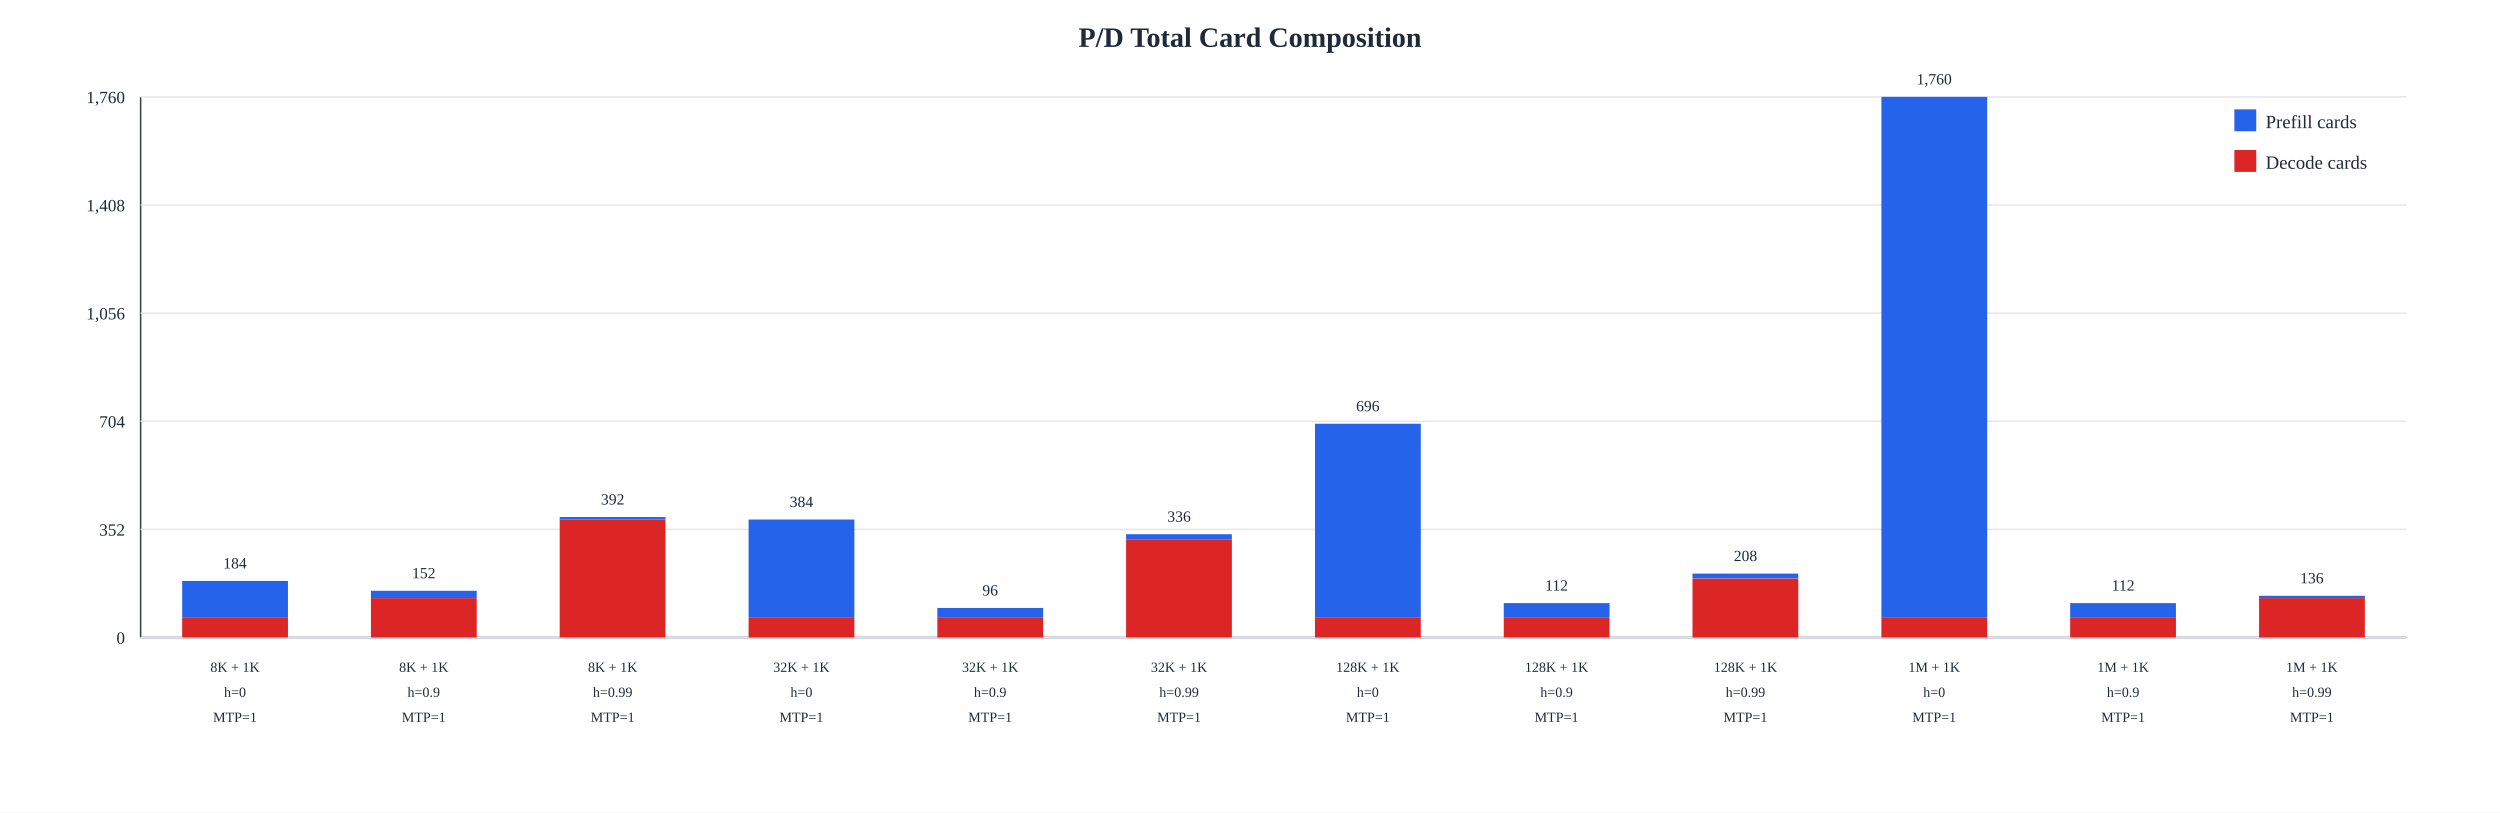
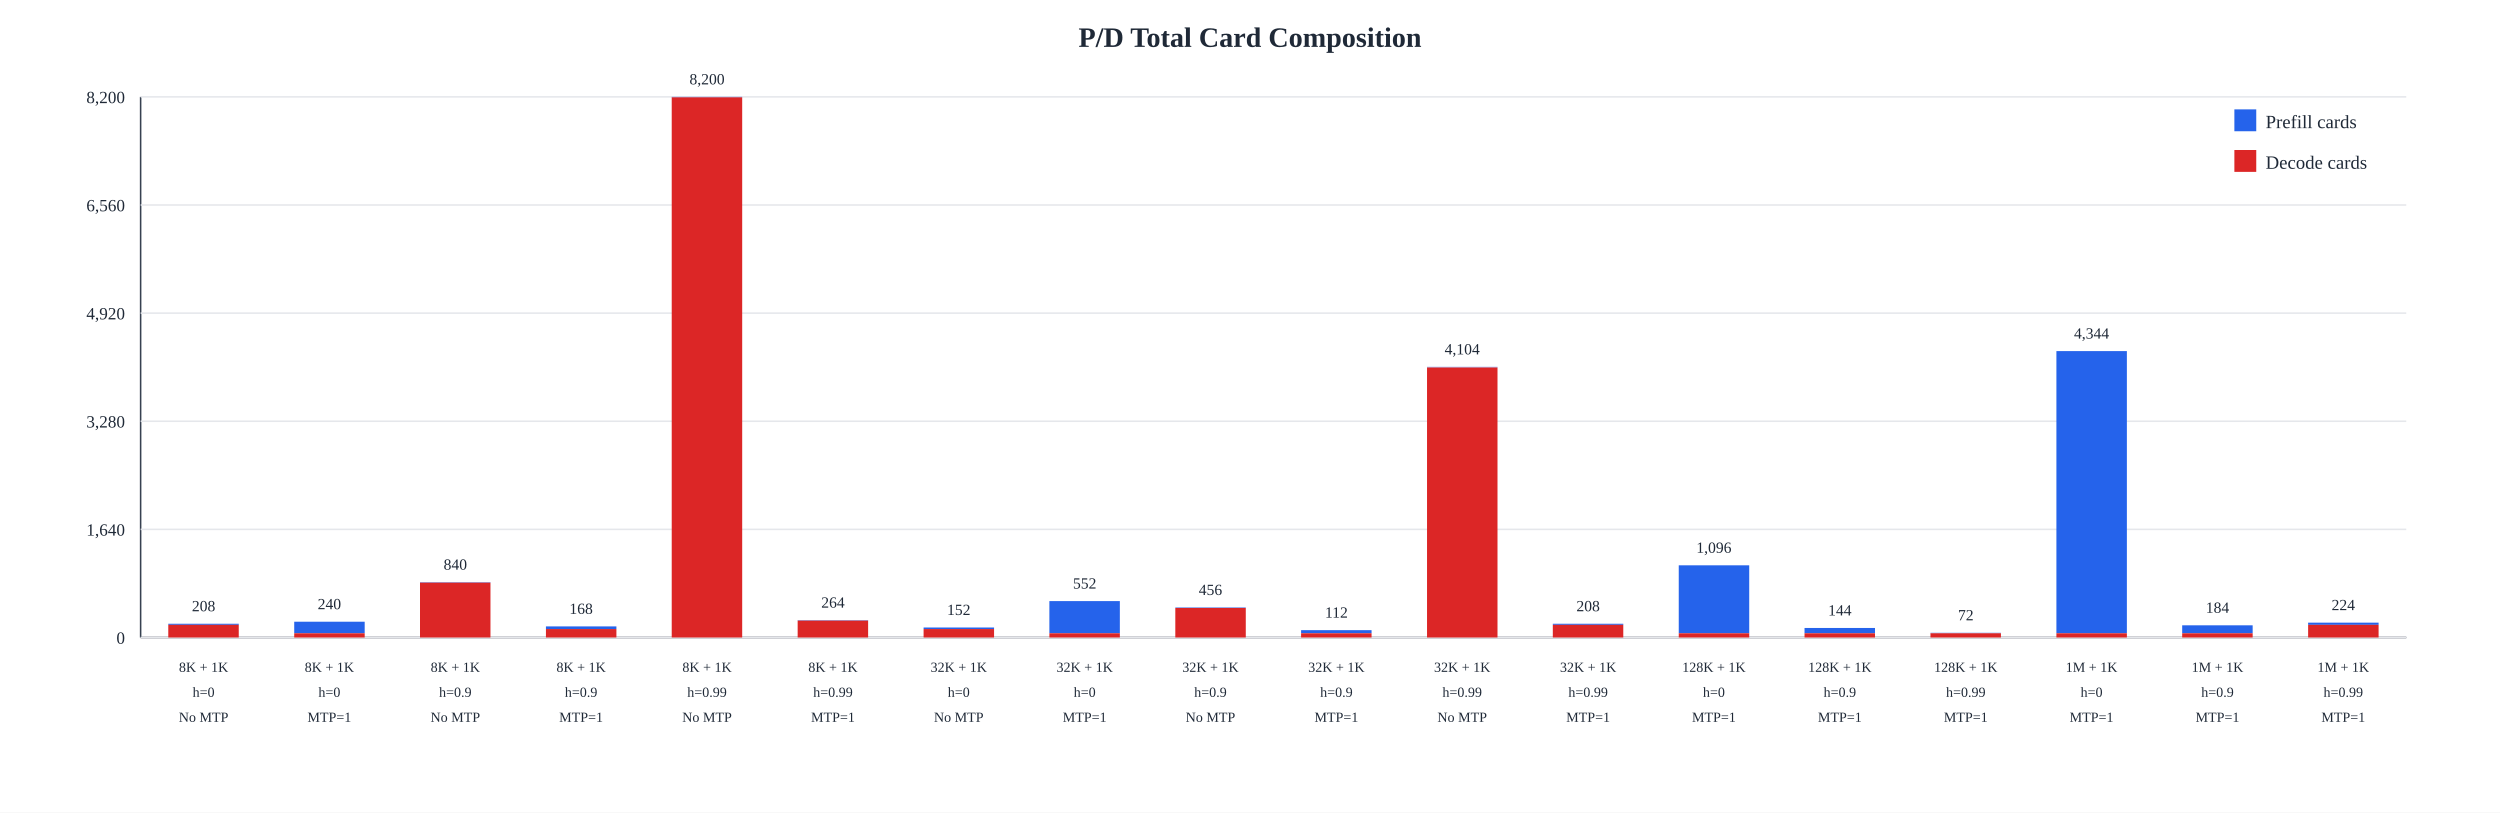
<svg xmlns="http://www.w3.org/2000/svg" width="1600" height="520" viewBox="0 0 1600 520">
  <rect width="100%" height="100%" fill="#ffffff" />
  <text x="800.0" y="30.0" font-size="18" font-weight="700" text-anchor="middle" fill="#1f2937">P/D Total Card Composition</text>
  <line x1="90" y1="62" x2="90" y2="408" stroke="#374151" />
  <line x1="90" y1="408" x2="1540" y2="408" stroke="#374151" />
  <line x1="90" y1="408.0" x2="1540" y2="408.0" stroke="#e5e7eb" />
  <text x="80.0" y="412.0" font-size="11" font-weight="400" text-anchor="end" fill="#1f2937">0</text>
  <line x1="90" y1="338.8" x2="1540" y2="338.8" stroke="#e5e7eb" />
-   <text x="80.0" y="342.8" font-size="11" font-weight="400" text-anchor="end" fill="#1f2937">352</text>
+   <text x="80.0" y="342.8" font-size="11" font-weight="400" text-anchor="end" fill="#1f2937">1,640</text>
  <line x1="90" y1="269.6" x2="1540" y2="269.6" stroke="#e5e7eb" />
-   <text x="80.0" y="273.6" font-size="11" font-weight="400" text-anchor="end" fill="#1f2937">704</text>
+   <text x="80.0" y="273.6" font-size="11" font-weight="400" text-anchor="end" fill="#1f2937">3,280</text>
  <line x1="90" y1="200.4" x2="1540" y2="200.4" stroke="#e5e7eb" />
-   <text x="80.0" y="204.4" font-size="11" font-weight="400" text-anchor="end" fill="#1f2937">1,056</text>
+   <text x="80.0" y="204.4" font-size="11" font-weight="400" text-anchor="end" fill="#1f2937">4,920</text>
  <line x1="90" y1="131.2" x2="1540" y2="131.2" stroke="#e5e7eb" />
-   <text x="80.0" y="135.2" font-size="11" font-weight="400" text-anchor="end" fill="#1f2937">1,408</text>
+   <text x="80.0" y="135.2" font-size="11" font-weight="400" text-anchor="end" fill="#1f2937">6,560</text>
  <line x1="90" y1="62.0" x2="1540" y2="62.0" stroke="#e5e7eb" />
-   <text x="80.0" y="66.0" font-size="11" font-weight="400" text-anchor="end" fill="#1f2937">1,760</text>
-   <rect x="116.6" y="371.8" width="67.7" height="23.6" fill="#2563eb" />
-   <rect x="116.6" y="395.4" width="67.7" height="12.6" fill="#dc2626" />
-   <text x="150.4" y="363.8" font-size="10" font-weight="400" text-anchor="middle" fill="#1f2937">184</text>
-   <text x="150.4" y="430.0" font-size="9" font-weight="400" text-anchor="middle" fill="#1f2937">8K + 1K</text>
-   <text x="150.4" y="446.0" font-size="9" font-weight="400" text-anchor="middle" fill="#1f2937">h=0</text>
-   <text x="150.4" y="462.0" font-size="9" font-weight="400" text-anchor="middle" fill="#1f2937">MTP=1</text>
-   <rect x="237.4" y="378.1" width="67.7" height="4.7" fill="#2563eb" />
-   <rect x="237.4" y="382.8" width="67.7" height="25.2" fill="#dc2626" />
-   <text x="271.2" y="370.1" font-size="10" font-weight="400" text-anchor="middle" fill="#1f2937">152</text>
-   <text x="271.2" y="430.0" font-size="9" font-weight="400" text-anchor="middle" fill="#1f2937">8K + 1K</text>
-   <text x="271.2" y="446.0" font-size="9" font-weight="400" text-anchor="middle" fill="#1f2937">h=0.9</text>
-   <text x="271.2" y="462.0" font-size="9" font-weight="400" text-anchor="middle" fill="#1f2937">MTP=1</text>
-   <rect x="358.2" y="330.9" width="67.7" height="1.6" fill="#2563eb" />
-   <rect x="358.2" y="332.5" width="67.7" height="75.5" fill="#dc2626" />
-   <text x="392.1" y="322.9" font-size="10" font-weight="400" text-anchor="middle" fill="#1f2937">392</text>
-   <text x="392.1" y="430.0" font-size="9" font-weight="400" text-anchor="middle" fill="#1f2937">8K + 1K</text>
-   <text x="392.1" y="446.0" font-size="9" font-weight="400" text-anchor="middle" fill="#1f2937">h=0.99</text>
-   <text x="392.1" y="462.0" font-size="9" font-weight="400" text-anchor="middle" fill="#1f2937">MTP=1</text>
-   <rect x="479.1" y="332.5" width="67.7" height="62.9" fill="#2563eb" />
-   <rect x="479.1" y="395.4" width="67.7" height="12.6" fill="#dc2626" />
-   <text x="512.9" y="324.5" font-size="10" font-weight="400" text-anchor="middle" fill="#1f2937">384</text>
-   <text x="512.9" y="430.0" font-size="9" font-weight="400" text-anchor="middle" fill="#1f2937">32K + 1K</text>
-   <text x="512.9" y="446.0" font-size="9" font-weight="400" text-anchor="middle" fill="#1f2937">h=0</text>
-   <text x="512.9" y="462.0" font-size="9" font-weight="400" text-anchor="middle" fill="#1f2937">MTP=1</text>
-   <rect x="599.9" y="389.1" width="67.7" height="6.3" fill="#2563eb" />
-   <rect x="599.9" y="395.4" width="67.7" height="12.6" fill="#dc2626" />
-   <text x="633.7" y="381.1" font-size="10" font-weight="400" text-anchor="middle" fill="#1f2937">96</text>
-   <text x="633.7" y="430.0" font-size="9" font-weight="400" text-anchor="middle" fill="#1f2937">32K + 1K</text>
-   <text x="633.7" y="446.0" font-size="9" font-weight="400" text-anchor="middle" fill="#1f2937">h=0.9</text>
-   <text x="633.7" y="462.0" font-size="9" font-weight="400" text-anchor="middle" fill="#1f2937">MTP=1</text>
-   <rect x="720.7" y="341.9" width="67.7" height="3.1" fill="#2563eb" />
-   <rect x="720.7" y="345.1" width="67.7" height="62.9" fill="#dc2626" />
-   <text x="754.6" y="333.9" font-size="10" font-weight="400" text-anchor="middle" fill="#1f2937">336</text>
-   <text x="754.6" y="430.0" font-size="9" font-weight="400" text-anchor="middle" fill="#1f2937">32K + 1K</text>
-   <text x="754.6" y="446.0" font-size="9" font-weight="400" text-anchor="middle" fill="#1f2937">h=0.99</text>
-   <text x="754.6" y="462.0" font-size="9" font-weight="400" text-anchor="middle" fill="#1f2937">MTP=1</text>
-   <rect x="841.6" y="271.2" width="67.7" height="124.2" fill="#2563eb" />
-   <rect x="841.6" y="395.4" width="67.7" height="12.6" fill="#dc2626" />
-   <text x="875.4" y="263.2" font-size="10" font-weight="400" text-anchor="middle" fill="#1f2937">696</text>
-   <text x="875.4" y="430.0" font-size="9" font-weight="400" text-anchor="middle" fill="#1f2937">128K + 1K</text>
-   <text x="875.4" y="446.0" font-size="9" font-weight="400" text-anchor="middle" fill="#1f2937">h=0</text>
-   <text x="875.4" y="462.0" font-size="9" font-weight="400" text-anchor="middle" fill="#1f2937">MTP=1</text>
-   <rect x="962.4" y="386.0" width="67.7" height="9.4" fill="#2563eb" />
-   <rect x="962.4" y="395.4" width="67.7" height="12.6" fill="#dc2626" />
-   <text x="996.2" y="378.0" font-size="10" font-weight="400" text-anchor="middle" fill="#1f2937">112</text>
-   <text x="996.2" y="430.0" font-size="9" font-weight="400" text-anchor="middle" fill="#1f2937">128K + 1K</text>
-   <text x="996.2" y="446.0" font-size="9" font-weight="400" text-anchor="middle" fill="#1f2937">h=0.9</text>
-   <text x="996.2" y="462.0" font-size="9" font-weight="400" text-anchor="middle" fill="#1f2937">MTP=1</text>
-   <rect x="1083.2" y="367.1" width="67.7" height="3.1" fill="#2563eb" />
-   <rect x="1083.2" y="370.3" width="67.7" height="37.7" fill="#dc2626" />
-   <text x="1117.1" y="359.1" font-size="10" font-weight="400" text-anchor="middle" fill="#1f2937">208</text>
-   <text x="1117.1" y="430.0" font-size="9" font-weight="400" text-anchor="middle" fill="#1f2937">128K + 1K</text>
-   <text x="1117.1" y="446.0" font-size="9" font-weight="400" text-anchor="middle" fill="#1f2937">h=0.99</text>
-   <text x="1117.1" y="462.0" font-size="9" font-weight="400" text-anchor="middle" fill="#1f2937">MTP=1</text>
-   <rect x="1204.1" y="62.0" width="67.7" height="333.4" fill="#2563eb" />
-   <rect x="1204.1" y="395.4" width="67.7" height="12.6" fill="#dc2626" />
-   <text x="1237.9" y="54.0" font-size="10" font-weight="400" text-anchor="middle" fill="#1f2937">1,760</text>
-   <text x="1237.9" y="430.0" font-size="9" font-weight="400" text-anchor="middle" fill="#1f2937">1M + 1K</text>
-   <text x="1237.9" y="446.0" font-size="9" font-weight="400" text-anchor="middle" fill="#1f2937">h=0</text>
-   <text x="1237.9" y="462.0" font-size="9" font-weight="400" text-anchor="middle" fill="#1f2937">MTP=1</text>
-   <rect x="1324.9" y="386.0" width="67.7" height="9.4" fill="#2563eb" />
-   <rect x="1324.9" y="395.4" width="67.7" height="12.6" fill="#dc2626" />
-   <text x="1358.8" y="378.0" font-size="10" font-weight="400" text-anchor="middle" fill="#1f2937">112</text>
-   <text x="1358.8" y="430.0" font-size="9" font-weight="400" text-anchor="middle" fill="#1f2937">1M + 1K</text>
-   <text x="1358.8" y="446.0" font-size="9" font-weight="400" text-anchor="middle" fill="#1f2937">h=0.9</text>
-   <text x="1358.8" y="462.0" font-size="9" font-weight="400" text-anchor="middle" fill="#1f2937">MTP=1</text>
-   <rect x="1445.8" y="381.3" width="67.7" height="1.6" fill="#2563eb" />
-   <rect x="1445.8" y="382.8" width="67.7" height="25.2" fill="#dc2626" />
-   <text x="1479.6" y="373.3" font-size="10" font-weight="400" text-anchor="middle" fill="#1f2937">136</text>
-   <text x="1479.6" y="430.0" font-size="9" font-weight="400" text-anchor="middle" fill="#1f2937">1M + 1K</text>
-   <text x="1479.6" y="446.0" font-size="9" font-weight="400" text-anchor="middle" fill="#1f2937">h=0.99</text>
-   <text x="1479.6" y="462.0" font-size="9" font-weight="400" text-anchor="middle" fill="#1f2937">MTP=1</text>
+   <text x="80.0" y="66.0" font-size="11" font-weight="400" text-anchor="end" fill="#1f2937">8,200</text>
+   <rect x="107.7" y="399.2" width="45.1" height="0.7" fill="#2563eb" />
+   <rect x="107.7" y="399.9" width="45.1" height="8.1" fill="#dc2626" />
+   <text x="130.3" y="391.2" font-size="10" font-weight="400" text-anchor="middle" fill="#1f2937">208</text>
+   <text x="130.3" y="430.0" font-size="9" font-weight="400" text-anchor="middle" fill="#1f2937">8K + 1K</text>
+   <text x="130.3" y="446.0" font-size="9" font-weight="400" text-anchor="middle" fill="#1f2937">h=0</text>
+   <text x="130.3" y="462.0" font-size="9" font-weight="400" text-anchor="middle" fill="#1f2937">No MTP</text>
+   <rect x="188.3" y="397.9" width="45.1" height="7.4" fill="#2563eb" />
+   <rect x="188.3" y="405.3" width="45.1" height="2.7" fill="#dc2626" />
+   <text x="210.8" y="389.9" font-size="10" font-weight="400" text-anchor="middle" fill="#1f2937">240</text>
+   <text x="210.8" y="430.0" font-size="9" font-weight="400" text-anchor="middle" fill="#1f2937">8K + 1K</text>
+   <text x="210.8" y="446.0" font-size="9" font-weight="400" text-anchor="middle" fill="#1f2937">h=0</text>
+   <text x="210.8" y="462.0" font-size="9" font-weight="400" text-anchor="middle" fill="#1f2937">MTP=1</text>
+   <rect x="268.8" y="372.6" width="45.1" height="0.3" fill="#2563eb" />
+   <rect x="268.8" y="372.9" width="45.1" height="35.1" fill="#dc2626" />
+   <text x="291.4" y="364.6" font-size="10" font-weight="400" text-anchor="middle" fill="#1f2937">840</text>
+   <text x="291.4" y="430.0" font-size="9" font-weight="400" text-anchor="middle" fill="#1f2937">8K + 1K</text>
+   <text x="291.4" y="446.0" font-size="9" font-weight="400" text-anchor="middle" fill="#1f2937">h=0.9</text>
+   <text x="291.4" y="462.0" font-size="9" font-weight="400" text-anchor="middle" fill="#1f2937">No MTP</text>
+   <rect x="349.4" y="400.9" width="45.1" height="1.7" fill="#2563eb" />
+   <rect x="349.4" y="402.6" width="45.1" height="5.4" fill="#dc2626" />
+   <text x="371.9" y="392.9" font-size="10" font-weight="400" text-anchor="middle" fill="#1f2937">168</text>
+   <text x="371.9" y="430.0" font-size="9" font-weight="400" text-anchor="middle" fill="#1f2937">8K + 1K</text>
+   <text x="371.9" y="446.0" font-size="9" font-weight="400" text-anchor="middle" fill="#1f2937">h=0.9</text>
+   <text x="371.9" y="462.0" font-size="9" font-weight="400" text-anchor="middle" fill="#1f2937">MTP=1</text>
+   <rect x="429.9" y="62.0" width="45.1" height="0.3" fill="#2563eb" />
+   <rect x="429.9" y="62.3" width="45.1" height="345.7" fill="#dc2626" />
+   <text x="452.5" y="54.0" font-size="10" font-weight="400" text-anchor="middle" fill="#1f2937">8,200</text>
+   <text x="452.5" y="430.0" font-size="9" font-weight="400" text-anchor="middle" fill="#1f2937">8K + 1K</text>
+   <text x="452.5" y="446.0" font-size="9" font-weight="400" text-anchor="middle" fill="#1f2937">h=0.99</text>
+   <text x="452.5" y="462.0" font-size="9" font-weight="400" text-anchor="middle" fill="#1f2937">No MTP</text>
+   <rect x="510.5" y="396.9" width="45.1" height="0.3" fill="#2563eb" />
+   <rect x="510.5" y="397.2" width="45.1" height="10.8" fill="#dc2626" />
+   <text x="533.1" y="388.9" font-size="10" font-weight="400" text-anchor="middle" fill="#1f2937">264</text>
+   <text x="533.1" y="430.0" font-size="9" font-weight="400" text-anchor="middle" fill="#1f2937">8K + 1K</text>
+   <text x="533.1" y="446.0" font-size="9" font-weight="400" text-anchor="middle" fill="#1f2937">h=0.99</text>
+   <text x="533.1" y="462.0" font-size="9" font-weight="400" text-anchor="middle" fill="#1f2937">MTP=1</text>
+   <rect x="591.1" y="401.6" width="45.1" height="1.0" fill="#2563eb" />
+   <rect x="591.1" y="402.6" width="45.1" height="5.4" fill="#dc2626" />
+   <text x="613.6" y="393.6" font-size="10" font-weight="400" text-anchor="middle" fill="#1f2937">152</text>
+   <text x="613.6" y="430.0" font-size="9" font-weight="400" text-anchor="middle" fill="#1f2937">32K + 1K</text>
+   <text x="613.6" y="446.0" font-size="9" font-weight="400" text-anchor="middle" fill="#1f2937">h=0</text>
+   <text x="613.6" y="462.0" font-size="9" font-weight="400" text-anchor="middle" fill="#1f2937">No MTP</text>
+   <rect x="671.6" y="384.7" width="45.1" height="20.6" fill="#2563eb" />
+   <rect x="671.6" y="405.3" width="45.1" height="2.7" fill="#dc2626" />
+   <text x="694.2" y="376.7" font-size="10" font-weight="400" text-anchor="middle" fill="#1f2937">552</text>
+   <text x="694.2" y="430.0" font-size="9" font-weight="400" text-anchor="middle" fill="#1f2937">32K + 1K</text>
+   <text x="694.2" y="446.0" font-size="9" font-weight="400" text-anchor="middle" fill="#1f2937">h=0</text>
+   <text x="694.2" y="462.0" font-size="9" font-weight="400" text-anchor="middle" fill="#1f2937">MTP=1</text>
+   <rect x="752.2" y="388.8" width="45.1" height="0.3" fill="#2563eb" />
+   <rect x="752.2" y="389.1" width="45.1" height="18.9" fill="#dc2626" />
+   <text x="774.7" y="380.8" font-size="10" font-weight="400" text-anchor="middle" fill="#1f2937">456</text>
+   <text x="774.7" y="430.0" font-size="9" font-weight="400" text-anchor="middle" fill="#1f2937">32K + 1K</text>
+   <text x="774.7" y="446.0" font-size="9" font-weight="400" text-anchor="middle" fill="#1f2937">h=0.9</text>
+   <text x="774.7" y="462.0" font-size="9" font-weight="400" text-anchor="middle" fill="#1f2937">No MTP</text>
+   <rect x="832.7" y="403.3" width="45.1" height="2.0" fill="#2563eb" />
+   <rect x="832.7" y="405.3" width="45.1" height="2.7" fill="#dc2626" />
+   <text x="855.3" y="395.3" font-size="10" font-weight="400" text-anchor="middle" fill="#1f2937">112</text>
+   <text x="855.3" y="430.0" font-size="9" font-weight="400" text-anchor="middle" fill="#1f2937">32K + 1K</text>
+   <text x="855.3" y="446.0" font-size="9" font-weight="400" text-anchor="middle" fill="#1f2937">h=0.9</text>
+   <text x="855.3" y="462.0" font-size="9" font-weight="400" text-anchor="middle" fill="#1f2937">MTP=1</text>
+   <rect x="913.3" y="234.8" width="45.1" height="0.3" fill="#2563eb" />
+   <rect x="913.3" y="235.2" width="45.1" height="172.8" fill="#dc2626" />
+   <text x="935.8" y="226.8" font-size="10" font-weight="400" text-anchor="middle" fill="#1f2937">4,104</text>
+   <text x="935.8" y="430.0" font-size="9" font-weight="400" text-anchor="middle" fill="#1f2937">32K + 1K</text>
+   <text x="935.8" y="446.0" font-size="9" font-weight="400" text-anchor="middle" fill="#1f2937">h=0.99</text>
+   <text x="935.8" y="462.0" font-size="9" font-weight="400" text-anchor="middle" fill="#1f2937">No MTP</text>
+   <rect x="993.8" y="399.2" width="45.1" height="0.7" fill="#2563eb" />
+   <rect x="993.8" y="399.9" width="45.1" height="8.1" fill="#dc2626" />
+   <text x="1016.4" y="391.2" font-size="10" font-weight="400" text-anchor="middle" fill="#1f2937">208</text>
+   <text x="1016.4" y="430.0" font-size="9" font-weight="400" text-anchor="middle" fill="#1f2937">32K + 1K</text>
+   <text x="1016.4" y="446.0" font-size="9" font-weight="400" text-anchor="middle" fill="#1f2937">h=0.99</text>
+   <text x="1016.4" y="462.0" font-size="9" font-weight="400" text-anchor="middle" fill="#1f2937">MTP=1</text>
+   <rect x="1074.4" y="361.8" width="45.1" height="43.5" fill="#2563eb" />
+   <rect x="1074.4" y="405.3" width="45.1" height="2.7" fill="#dc2626" />
+   <text x="1096.9" y="353.8" font-size="10" font-weight="400" text-anchor="middle" fill="#1f2937">1,096</text>
+   <text x="1096.9" y="430.0" font-size="9" font-weight="400" text-anchor="middle" fill="#1f2937">128K + 1K</text>
+   <text x="1096.9" y="446.0" font-size="9" font-weight="400" text-anchor="middle" fill="#1f2937">h=0</text>
+   <text x="1096.9" y="462.0" font-size="9" font-weight="400" text-anchor="middle" fill="#1f2937">MTP=1</text>
+   <rect x="1154.9" y="401.9" width="45.1" height="3.4" fill="#2563eb" />
+   <rect x="1154.9" y="405.3" width="45.1" height="2.7" fill="#dc2626" />
+   <text x="1177.5" y="393.9" font-size="10" font-weight="400" text-anchor="middle" fill="#1f2937">144</text>
+   <text x="1177.5" y="430.0" font-size="9" font-weight="400" text-anchor="middle" fill="#1f2937">128K + 1K</text>
+   <text x="1177.5" y="446.0" font-size="9" font-weight="400" text-anchor="middle" fill="#1f2937">h=0.9</text>
+   <text x="1177.5" y="462.0" font-size="9" font-weight="400" text-anchor="middle" fill="#1f2937">MTP=1</text>
+   <rect x="1235.5" y="405.0" width="45.1" height="0.3" fill="#2563eb" />
+   <rect x="1235.5" y="405.3" width="45.1" height="2.7" fill="#dc2626" />
+   <text x="1258.1" y="397.0" font-size="10" font-weight="400" text-anchor="middle" fill="#1f2937">72</text>
+   <text x="1258.1" y="430.0" font-size="9" font-weight="400" text-anchor="middle" fill="#1f2937">128K + 1K</text>
+   <text x="1258.1" y="446.0" font-size="9" font-weight="400" text-anchor="middle" fill="#1f2937">h=0.99</text>
+   <text x="1258.1" y="462.0" font-size="9" font-weight="400" text-anchor="middle" fill="#1f2937">MTP=1</text>
+   <rect x="1316.1" y="224.7" width="45.1" height="180.6" fill="#2563eb" />
+   <rect x="1316.1" y="405.3" width="45.1" height="2.7" fill="#dc2626" />
+   <text x="1338.6" y="216.7" font-size="10" font-weight="400" text-anchor="middle" fill="#1f2937">4,344</text>
+   <text x="1338.6" y="430.0" font-size="9" font-weight="400" text-anchor="middle" fill="#1f2937">1M + 1K</text>
+   <text x="1338.6" y="446.0" font-size="9" font-weight="400" text-anchor="middle" fill="#1f2937">h=0</text>
+   <text x="1338.6" y="462.0" font-size="9" font-weight="400" text-anchor="middle" fill="#1f2937">MTP=1</text>
+   <rect x="1396.6" y="400.2" width="45.1" height="5.1" fill="#2563eb" />
+   <rect x="1396.6" y="405.3" width="45.1" height="2.7" fill="#dc2626" />
+   <text x="1419.2" y="392.2" font-size="10" font-weight="400" text-anchor="middle" fill="#1f2937">184</text>
+   <text x="1419.2" y="430.0" font-size="9" font-weight="400" text-anchor="middle" fill="#1f2937">1M + 1K</text>
+   <text x="1419.2" y="446.0" font-size="9" font-weight="400" text-anchor="middle" fill="#1f2937">h=0.9</text>
+   <text x="1419.2" y="462.0" font-size="9" font-weight="400" text-anchor="middle" fill="#1f2937">MTP=1</text>
+   <rect x="1477.2" y="398.5" width="45.1" height="1.4" fill="#2563eb" />
+   <rect x="1477.2" y="399.9" width="45.1" height="8.1" fill="#dc2626" />
+   <text x="1499.7" y="390.5" font-size="10" font-weight="400" text-anchor="middle" fill="#1f2937">224</text>
+   <text x="1499.7" y="430.0" font-size="9" font-weight="400" text-anchor="middle" fill="#1f2937">1M + 1K</text>
+   <text x="1499.7" y="446.0" font-size="9" font-weight="400" text-anchor="middle" fill="#1f2937">h=0.99</text>
+   <text x="1499.7" y="462.0" font-size="9" font-weight="400" text-anchor="middle" fill="#1f2937">MTP=1</text>
  <rect x="1430" y="70" width="14" height="14" fill="#2563eb" />
  <text x="1450.0" y="82.0" font-size="12" font-weight="400" text-anchor="start" fill="#1f2937">Prefill cards</text>
  <rect x="1430" y="96" width="14" height="14" fill="#dc2626" />
  <text x="1450.0" y="108.0" font-size="12" font-weight="400" text-anchor="start" fill="#1f2937">Decode cards</text>
</svg>
